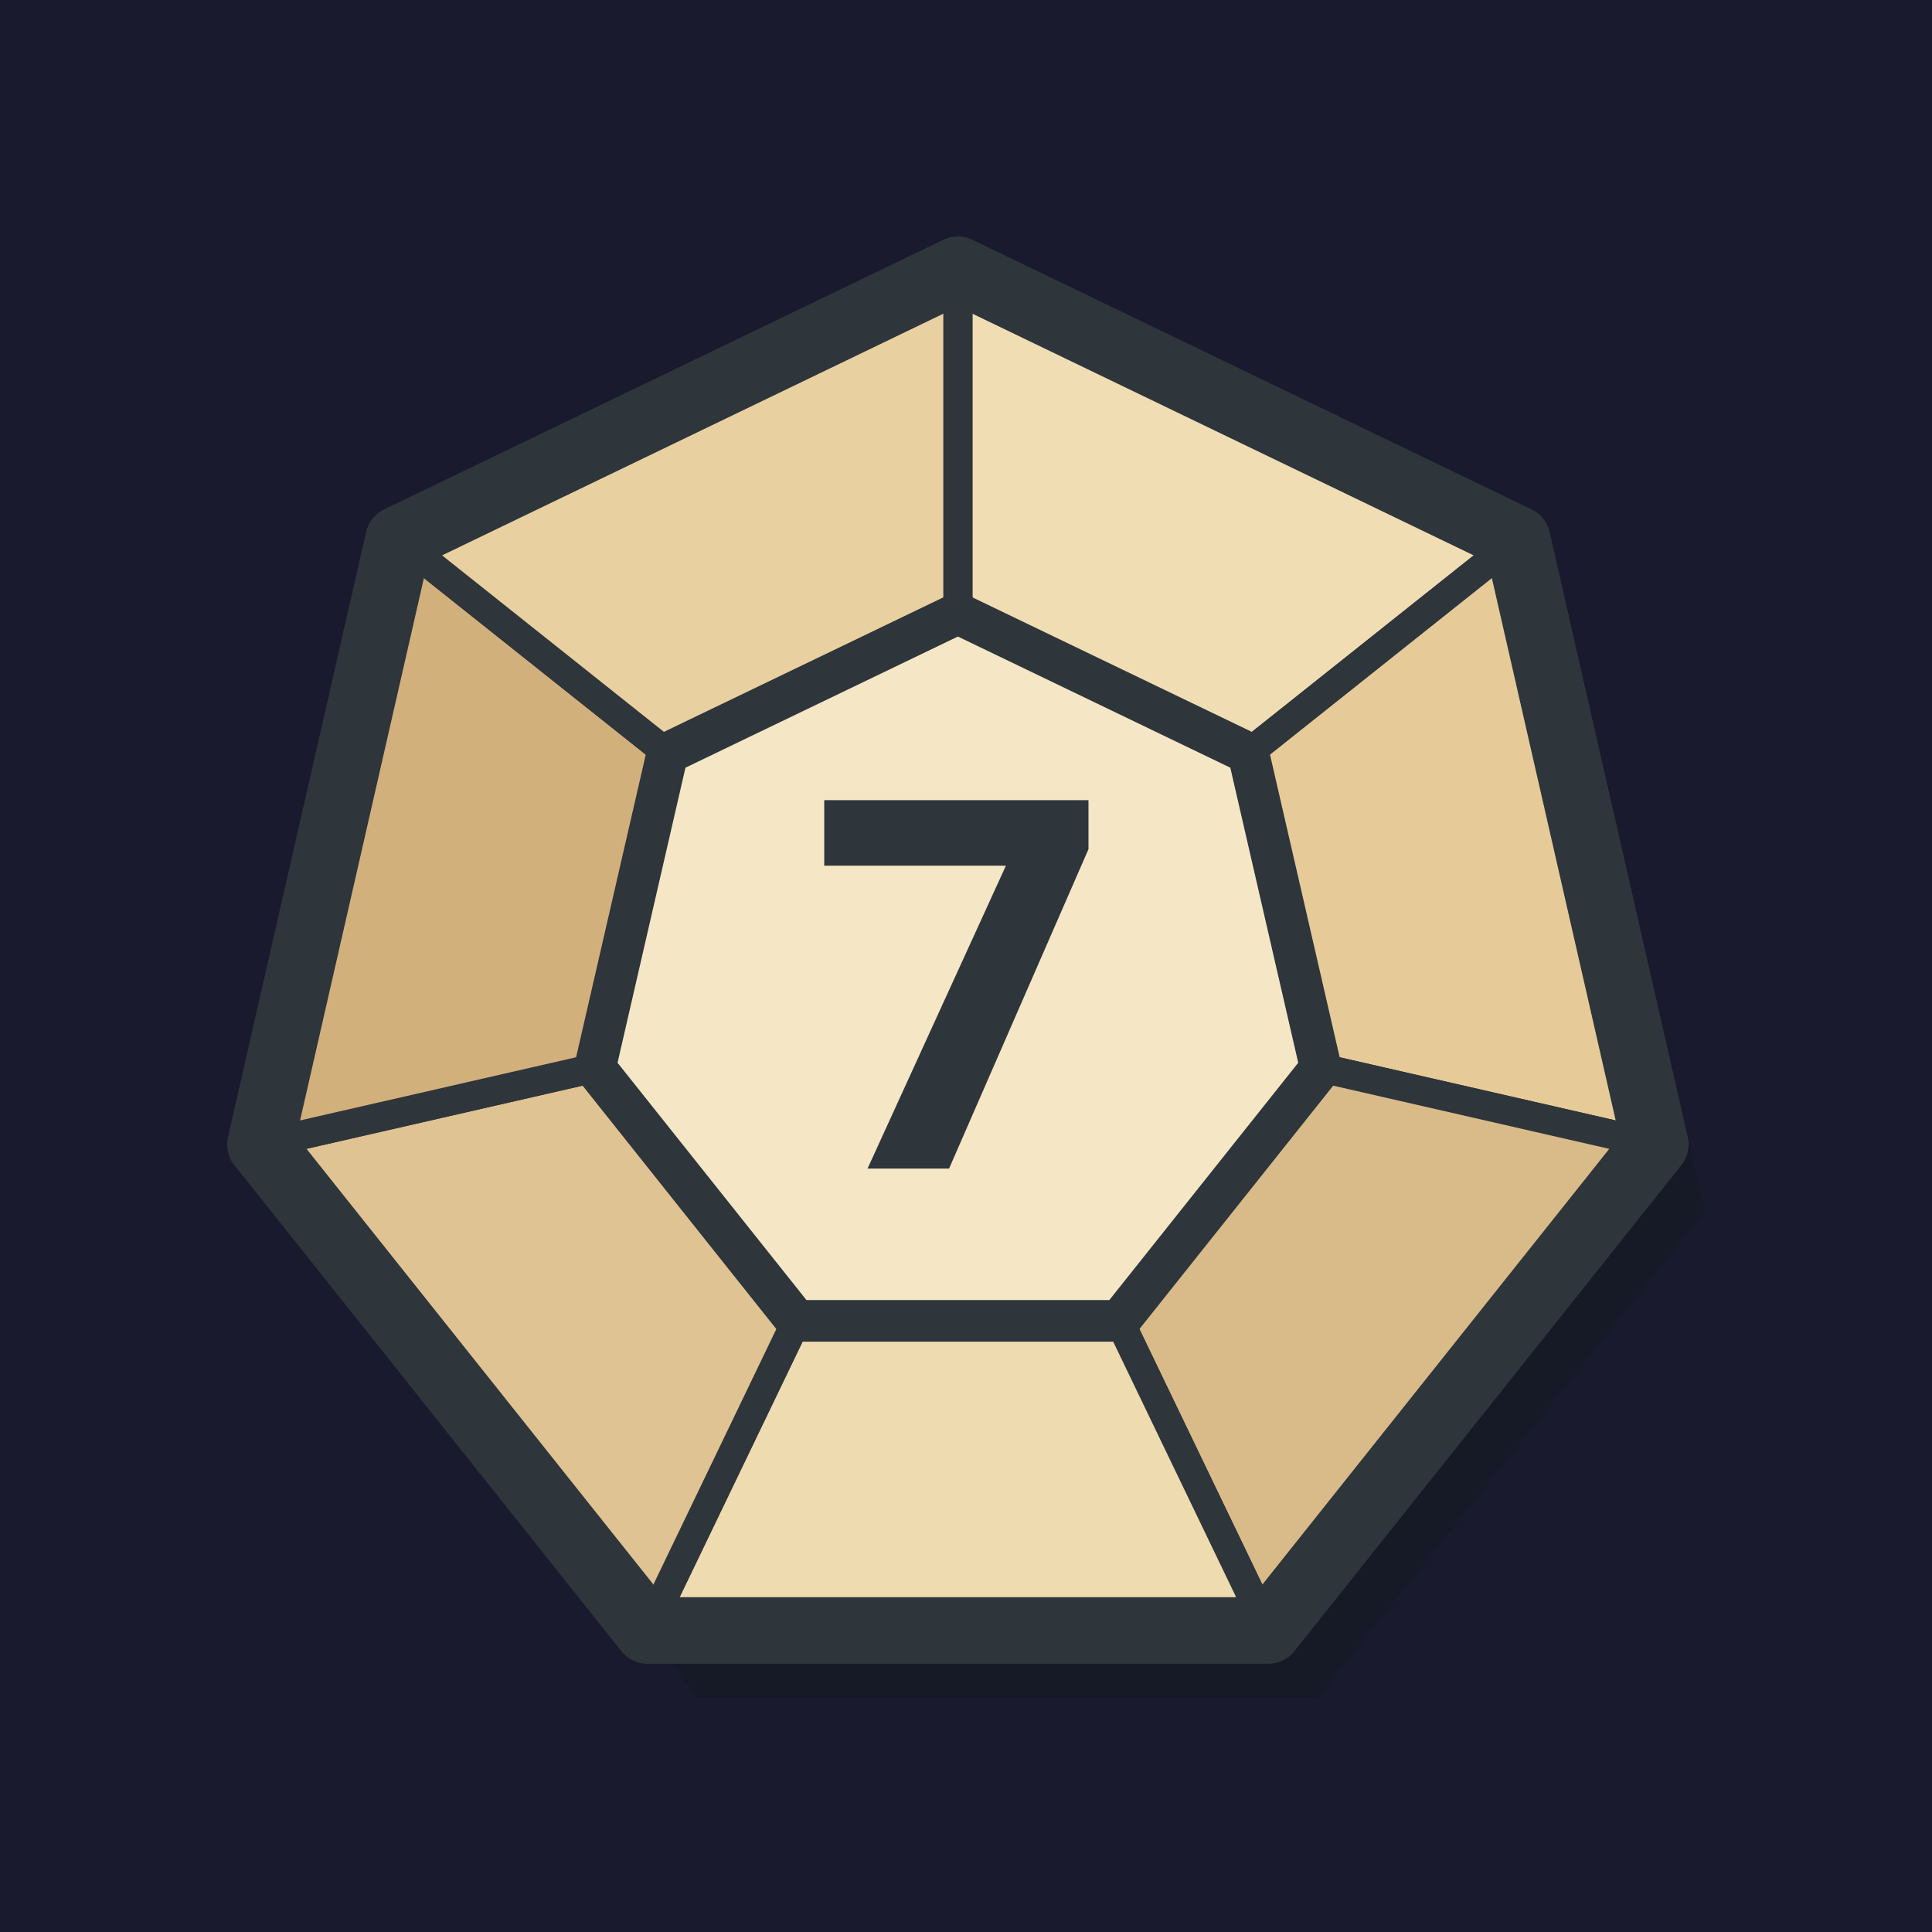
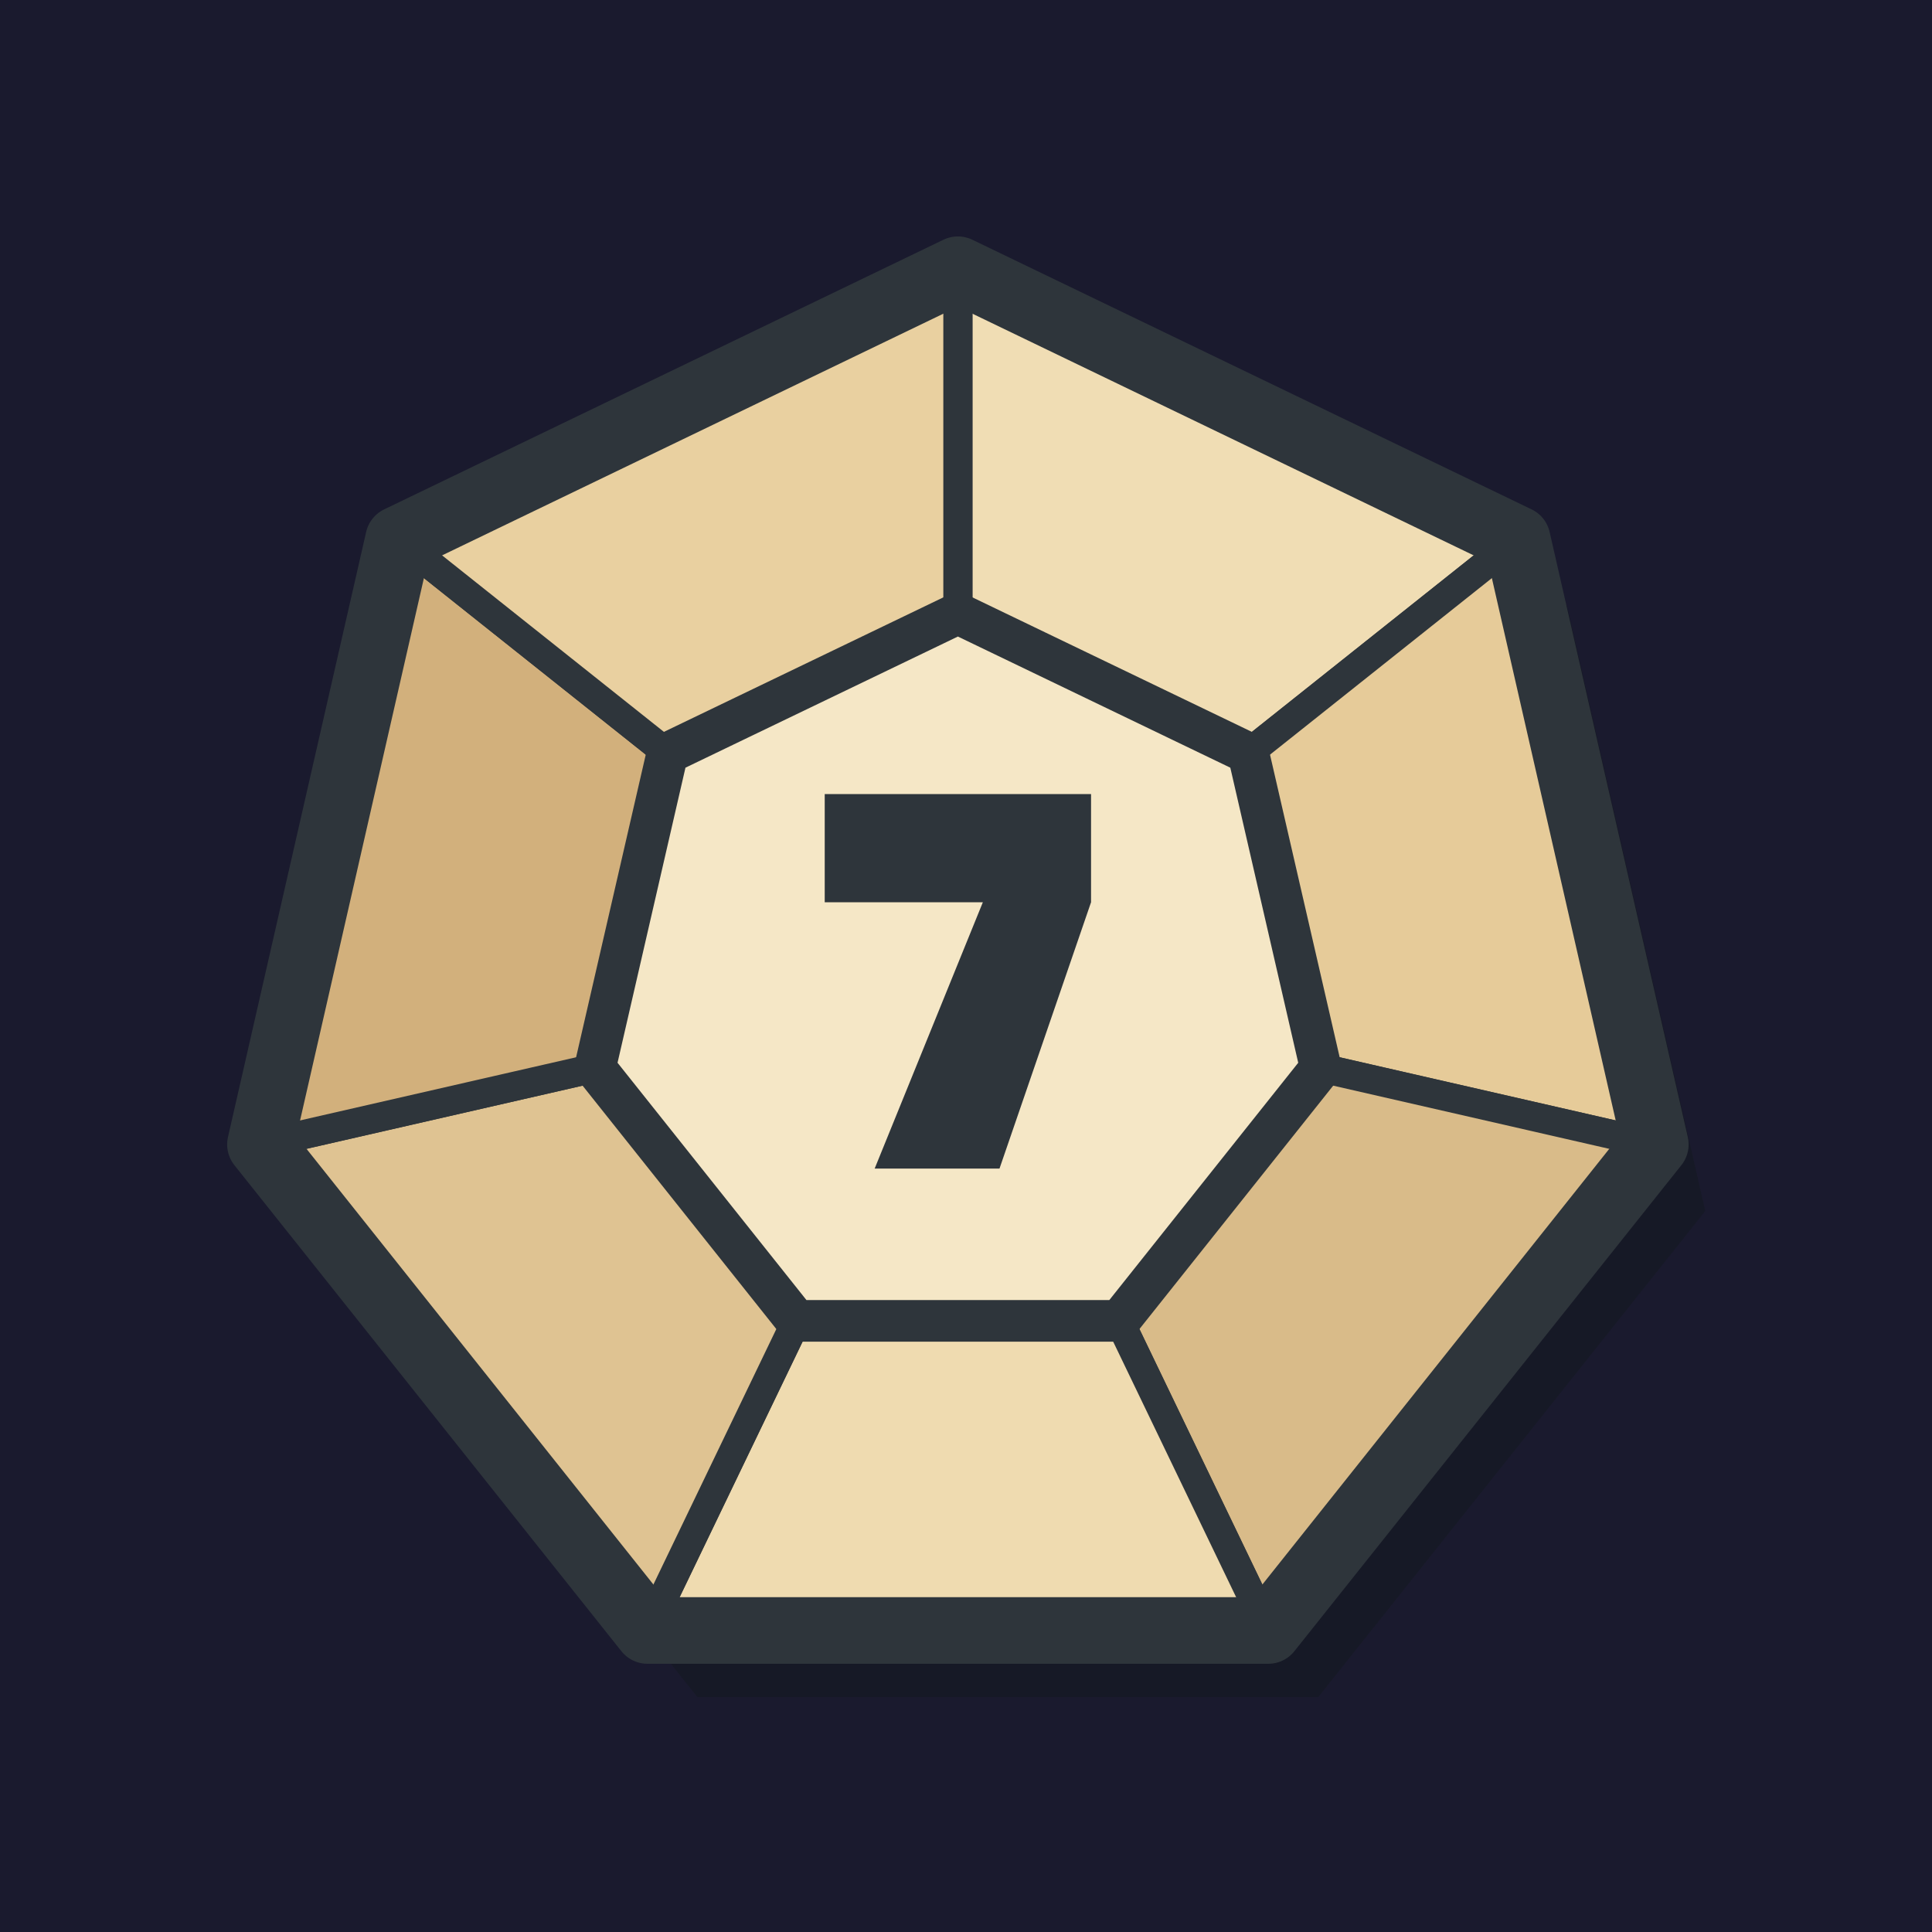
<svg xmlns="http://www.w3.org/2000/svg" width="128" height="128" viewBox="0 0 128 128">
  <rect width="128" height="128" fill="#1a1a2e" />
  <svg x="15" y="15" width="98" height="98" viewBox="112.11 109.77 177.73 175.78" preserveAspectRatio="xMidYMid meet">
    <g id="b-die">
      <g transform="translate(6,8)" opacity="0.45">
        <path d="M200,114 L267.2,146.4 L283.8,219.1 L237.3,277.5 L162.7,277.5 L116.2,219.1 L132.8,146.4 Z" fill="#12181C" />
      </g>
      <g stroke="#2E353B" stroke-width="3.5" stroke-linejoin="round">
        <path d="M200.0,114.0 L267.2,146.4 L234.9,172.1 L200.0,155.3 Z" fill="#F0DDB4" />
        <path d="M267.2,146.4 L283.8,219.1 L243.6,209.9 L234.9,172.1 Z" fill="#E6CB99" />
        <path d="M283.8,219.1 L237.3,277.5 L219.4,240.3 L243.6,209.9 Z" fill="#D9BB89" />
        <path d="M237.3,277.5 L162.7,277.5 L180.6,240.3 L219.4,240.3 Z" fill="#EFDBB0" />
        <path d="M162.7,277.5 L116.2,219.1 L156.4,209.9 L180.6,240.3 Z" fill="#DFC392" />
        <path d="M116.2,219.1 L132.8,146.4 L165.1,172.1 L156.4,209.9 Z" fill="#D2B07C" />
        <path d="M132.8,146.4 L200.0,114.0 L200.0,155.3 L165.1,172.1 Z" fill="#E9D0A0" />
      </g>
      <path d="M200.0,155.3 L234.9,172.1 L243.6,209.9 L219.4,240.3 L180.6,240.3 L156.4,209.9 L165.1,172.1 Z" fill="#F5E7C6" stroke="#2E353B" stroke-width="5" stroke-linejoin="round" />
      <path d="M200,114 L267.2,146.4 L283.8,219.1 L237.3,277.5 L162.7,277.5 L116.2,219.1 L132.8,146.4 Z" fill="none" stroke="#2E353B" stroke-width="8" stroke-linejoin="round" />
-       <text x="200" y="222" text-anchor="middle" font-family="Archivo, sans-serif" font-weight="900" font-size="62" fill="#2E353B">7</text>
+       <path id="b-pip" fill="#2E353B" d="M184,177 H216 V190 L205,222 H190 L203,190 H184 Z" />
    </g>
  </svg>
</svg>
